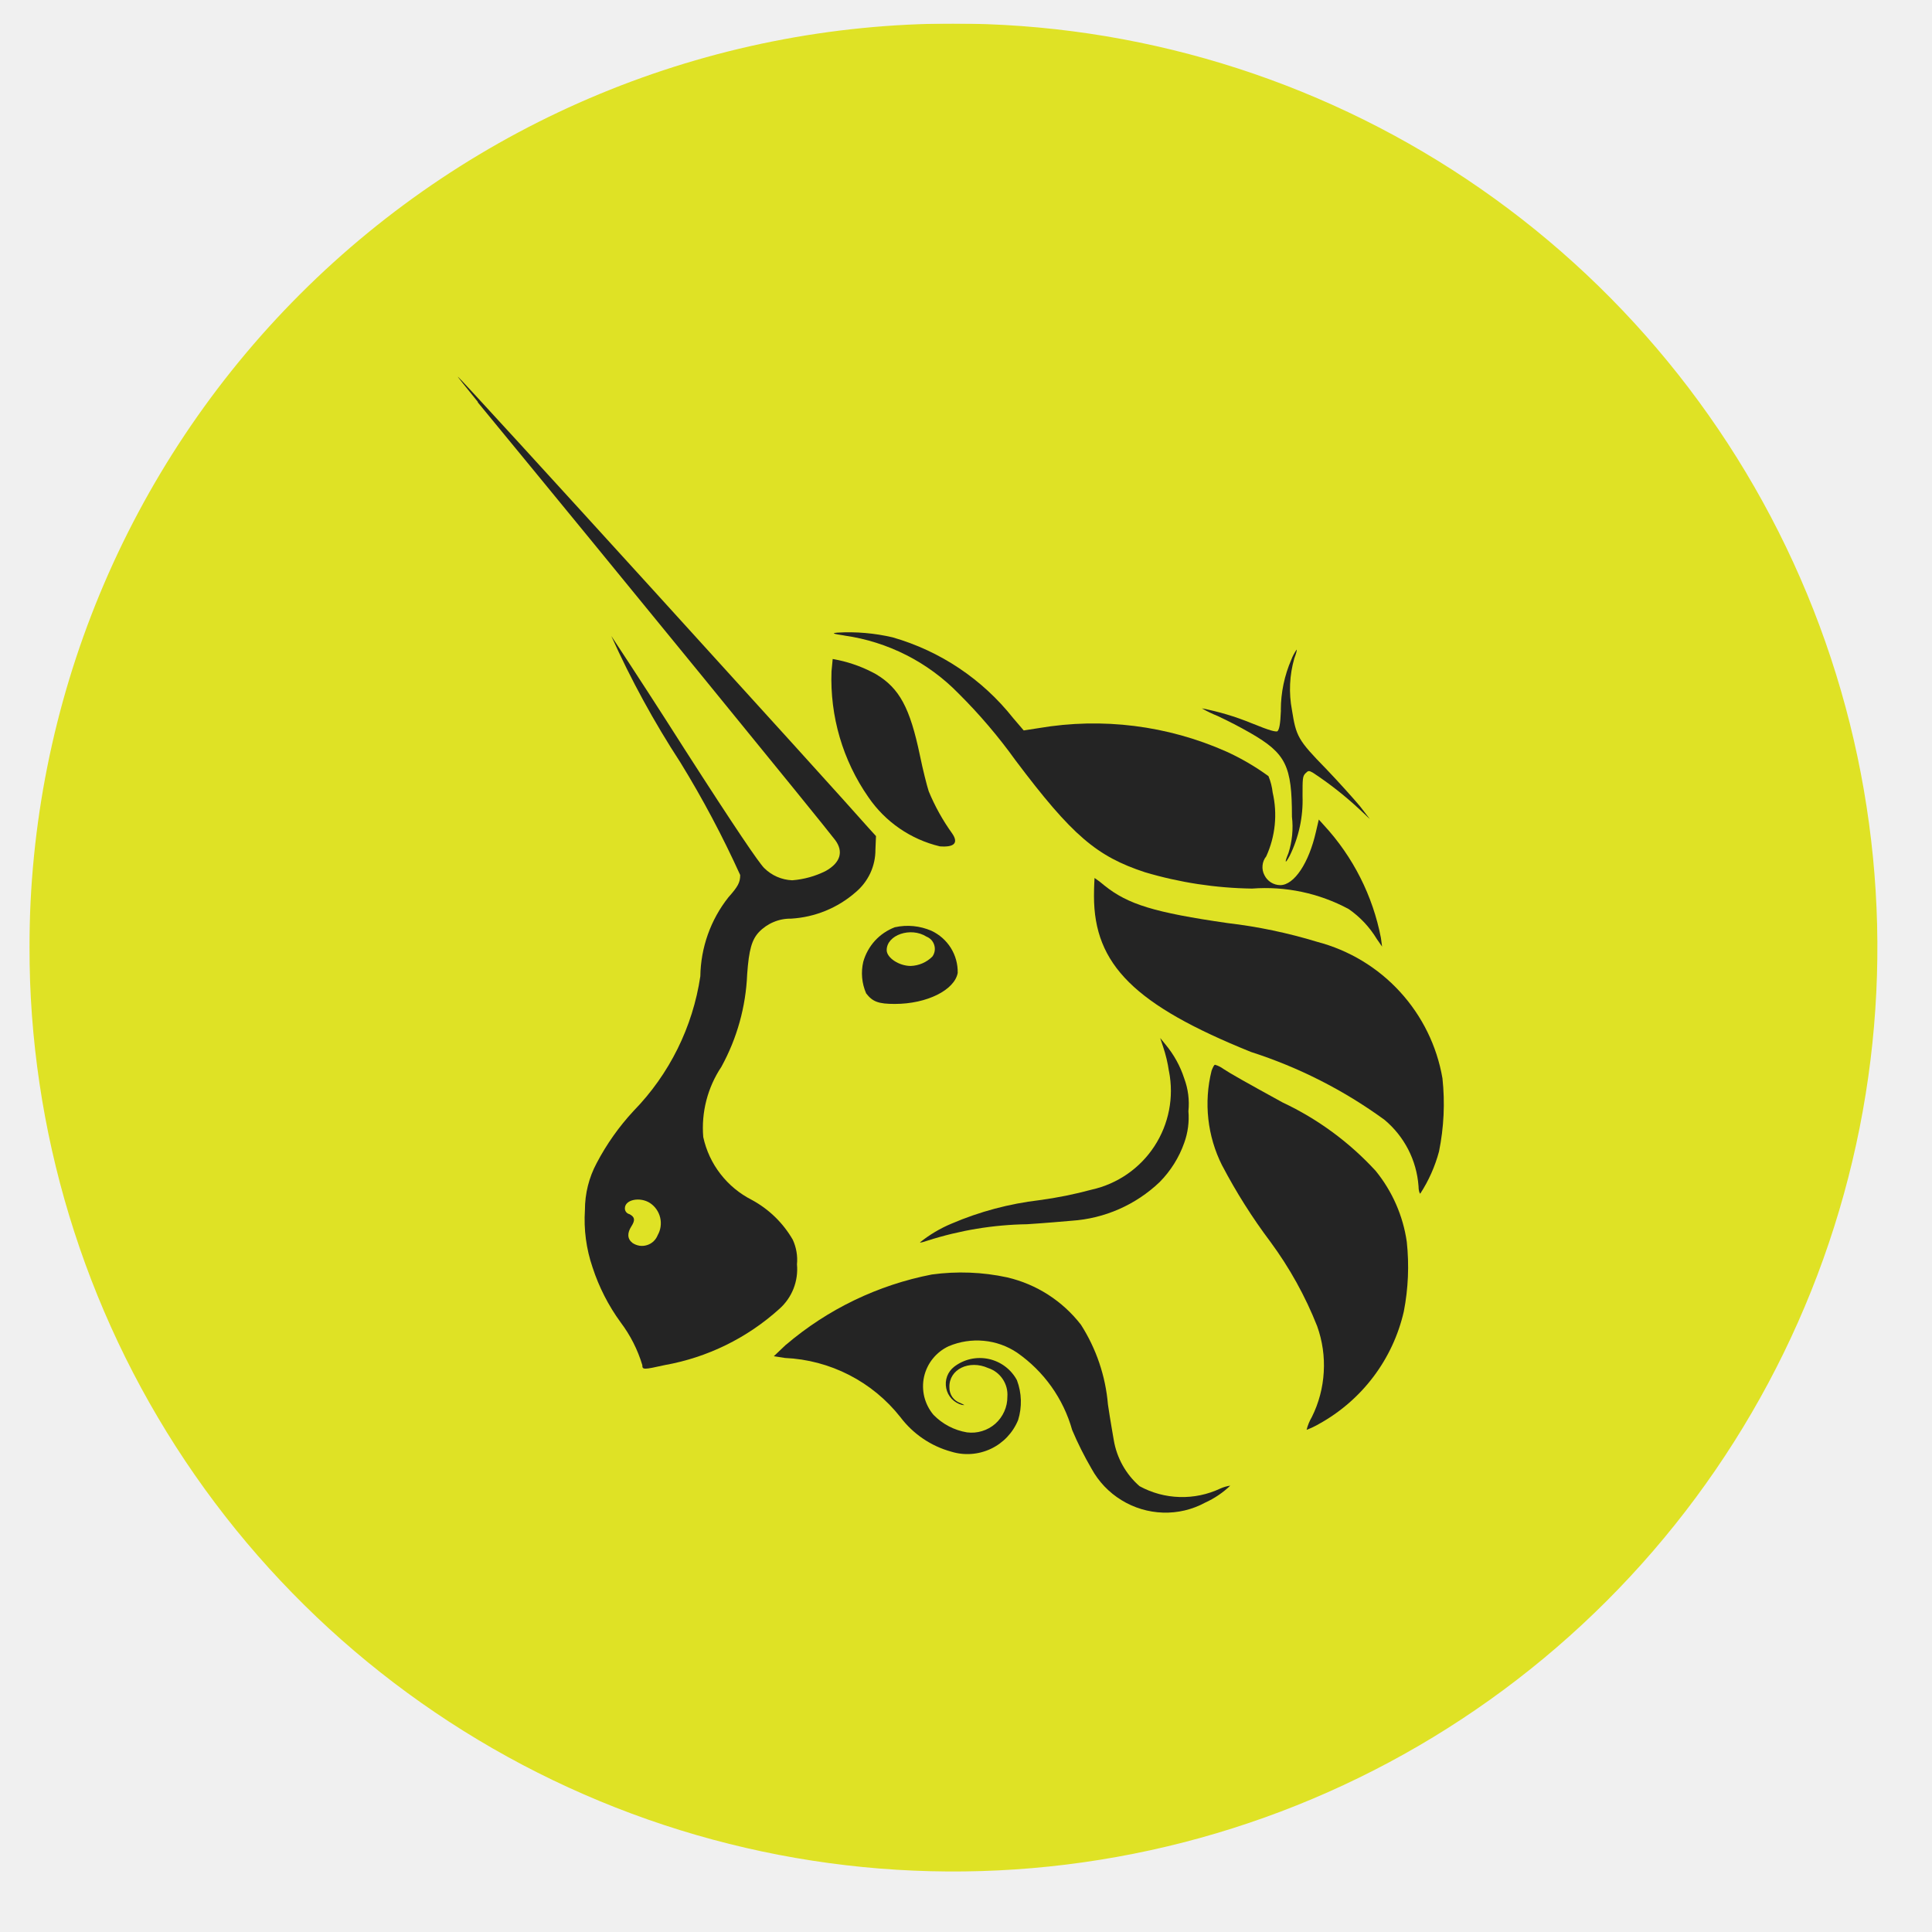
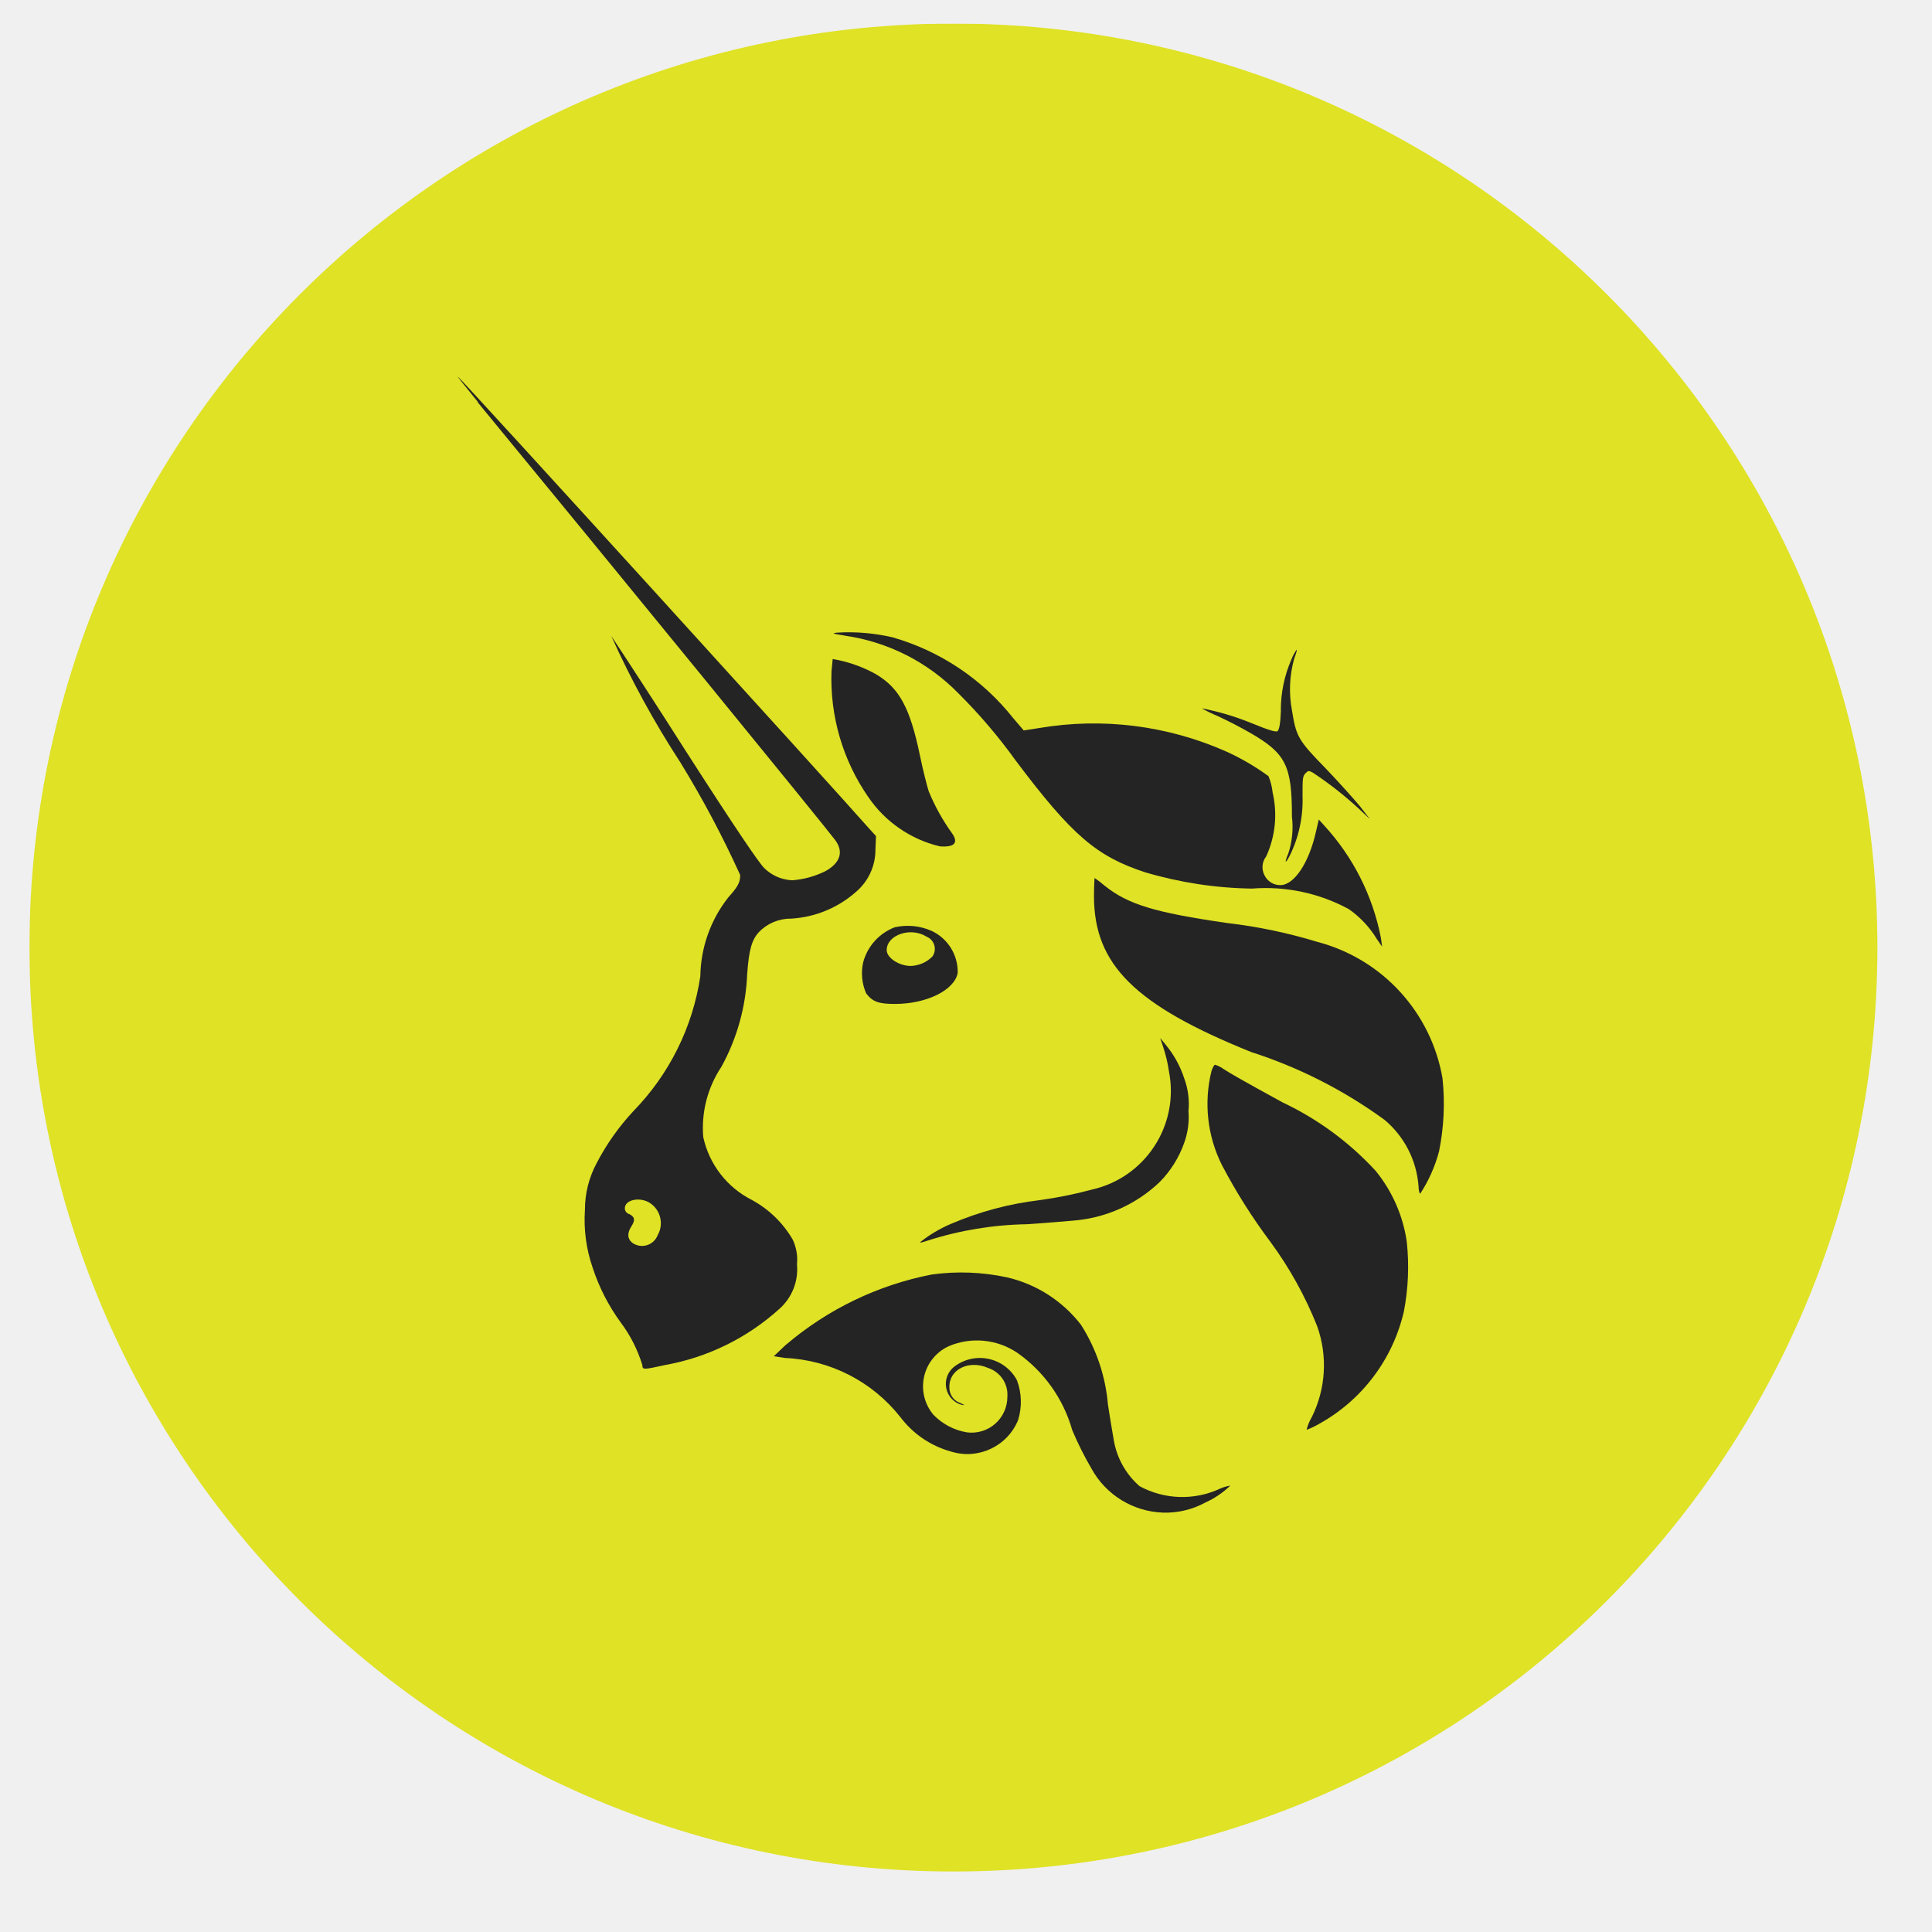
<svg xmlns="http://www.w3.org/2000/svg" width="41" height="41" viewBox="0 0 41 41" fill="none">
-   <mask id="mask0_352_1938" style="mask-type:luminance" maskUnits="userSpaceOnUse" x="0" y="0" width="41" height="41">
-     <path d="M40.625 0.5V40.5H0.625V0.5H40.625Z" fill="white" />
+   <mask id="a" style="mask-type:luminance" maskUnits="userSpaceOnUse" x="0" y="0" width="41" height="41">
+     <path d="M40.625.5v40h-40V.5z" fill="#fff" />
  </mask>
-   <g mask="url(#mask0_352_1938)">
-     <path d="M20.233 0.5C24.111 0.5 27.902 1.65 31.127 3.805C34.351 5.959 36.864 9.021 38.348 12.604C39.833 16.187 40.221 20.13 39.464 23.933C38.708 27.737 36.84 31.231 34.098 33.973C31.356 36.715 27.862 38.583 24.058 39.339C20.255 40.096 16.312 39.708 12.729 38.223C9.146 36.739 6.084 34.226 3.93 31.002C1.775 27.777 0.625 23.986 0.625 20.108C0.625 14.908 2.691 9.92 6.368 6.243C10.045 2.566 15.033 0.5 20.233 0.5Z" fill="#DFE225" />
+   <g mask="url(#a)">
+     <path d="M20.233.5a19.608 19.608 0 1 1 0 39.216 19.608 19.608 0 0 1 0-39.216" fill="#DFE225" />
  </g>
-   <path d="M17.922 13.487C17.661 13.449 17.648 13.436 17.773 13.425C18.165 13.402 18.558 13.436 18.941 13.525C19.953 13.815 20.848 14.414 21.501 15.239L21.725 15.501L22.047 15.451C23.393 15.222 24.777 15.395 26.024 15.949C26.339 16.092 26.639 16.267 26.919 16.471C26.965 16.582 26.995 16.7 27.008 16.819C27.113 17.273 27.065 17.75 26.871 18.174C26.826 18.229 26.799 18.297 26.793 18.367C26.786 18.438 26.8 18.509 26.833 18.572C26.864 18.635 26.911 18.688 26.971 18.726C27.03 18.763 27.098 18.783 27.168 18.784C27.466 18.784 27.777 18.311 27.926 17.653L27.987 17.392L28.099 17.516C28.715 18.184 29.133 19.011 29.305 19.903L29.33 20.088L29.218 19.927C29.066 19.676 28.863 19.459 28.622 19.292C27.994 18.954 27.282 18.803 26.571 18.857C25.801 18.846 25.036 18.73 24.297 18.51C23.279 18.175 22.756 17.739 21.551 16.136C21.188 15.631 20.785 15.157 20.344 14.719C19.695 14.052 18.843 13.619 17.922 13.488V13.487Z" fill="#242424" />
-   <path d="M27.181 15.064C27.182 14.697 27.258 14.334 27.404 13.998C27.432 13.923 27.47 13.852 27.516 13.787C27.529 13.787 27.504 13.876 27.467 13.973C27.365 14.329 27.348 14.704 27.417 15.067C27.506 15.626 27.541 15.702 28.138 16.312C28.412 16.598 28.734 16.958 28.859 17.107L29.07 17.381L28.859 17.183C28.55 16.894 28.217 16.632 27.865 16.4C27.776 16.35 27.765 16.35 27.703 16.412C27.641 16.474 27.642 16.536 27.642 16.896C27.657 17.335 27.562 17.771 27.368 18.164C27.268 18.35 27.256 18.313 27.343 18.103C27.422 17.854 27.448 17.592 27.417 17.333C27.417 16.251 27.292 15.991 26.535 15.555C26.308 15.425 26.076 15.305 25.839 15.194C25.724 15.148 25.612 15.094 25.504 15.032C25.861 15.101 26.211 15.205 26.548 15.343C26.983 15.52 27.059 15.528 27.108 15.52C27.145 15.484 27.171 15.384 27.183 15.076L27.181 15.064Z" fill="#242424" />
-   <path d="M18.429 16.918C17.884 16.136 17.61 15.198 17.646 14.246L17.671 13.985L17.795 14.009C18.073 14.069 18.342 14.17 18.591 14.308C19.088 14.606 19.311 15.019 19.523 16.035C19.584 16.334 19.672 16.681 19.709 16.793C19.84 17.11 20.007 17.41 20.207 17.688C20.343 17.886 20.256 17.985 19.945 17.961C19.328 17.814 18.787 17.442 18.429 16.918Z" fill="#242424" />
-   <path d="M26.547 22.324C24.085 21.33 23.216 20.473 23.216 19.017C23.216 18.806 23.228 18.632 23.228 18.632C23.302 18.681 23.372 18.735 23.439 18.793C23.937 19.192 24.496 19.365 26.05 19.589C26.694 19.664 27.331 19.798 27.952 19.987C28.626 20.164 29.236 20.53 29.707 21.044C30.179 21.558 30.493 22.196 30.611 22.883C30.667 23.402 30.642 23.926 30.538 24.437C30.453 24.754 30.319 25.056 30.14 25.331C30.128 25.331 30.103 25.27 30.103 25.169C30.083 24.899 30.009 24.635 29.885 24.394C29.761 24.153 29.59 23.939 29.382 23.765C28.52 23.136 27.562 22.65 26.547 22.324Z" fill="#242424" />
-   <path d="M24.807 22.736C24.782 22.559 24.74 22.384 24.683 22.214L24.621 22.028L24.733 22.165C24.91 22.378 25.046 22.622 25.131 22.886C25.214 23.108 25.244 23.346 25.22 23.582C25.239 23.809 25.209 24.038 25.131 24.253C25.021 24.566 24.842 24.85 24.609 25.086C24.102 25.569 23.441 25.86 22.742 25.906C22.593 25.919 22.171 25.956 21.797 25.98C21.08 25.991 20.368 26.109 19.684 26.328C19.61 26.352 19.535 26.377 19.523 26.365C19.727 26.202 19.953 26.067 20.194 25.967C20.789 25.712 21.417 25.545 22.06 25.469C22.434 25.419 22.803 25.344 23.167 25.246C23.714 25.124 24.192 24.794 24.498 24.325C24.805 23.856 24.916 23.285 24.808 22.735L24.807 22.736Z" fill="#242424" />
-   <path d="M25.936 24.735C25.622 24.112 25.543 23.397 25.712 22.72C25.737 22.659 25.762 22.596 25.786 22.596C25.85 22.615 25.91 22.645 25.964 22.685C26.113 22.784 26.424 22.959 27.219 23.396C27.966 23.747 28.637 24.241 29.195 24.849C29.547 25.282 29.775 25.802 29.854 26.353C29.907 26.847 29.886 27.345 29.791 27.832C29.676 28.334 29.456 28.807 29.145 29.218C28.835 29.629 28.441 29.97 27.99 30.219C27.906 30.268 27.819 30.309 27.728 30.343C27.752 30.247 27.79 30.155 27.84 30.07C27.988 29.773 28.073 29.449 28.092 29.118C28.112 28.787 28.064 28.455 27.952 28.143C27.7 27.505 27.366 26.904 26.959 26.352C26.576 25.843 26.235 25.303 25.939 24.739L25.936 24.735Z" fill="#242424" />
-   <path d="M16.68 28.538C17.565 27.783 18.631 27.269 19.774 27.047C20.307 26.974 20.848 26.994 21.374 27.108C21.996 27.253 22.549 27.608 22.94 28.114C23.265 28.623 23.461 29.202 23.512 29.803C23.561 30.138 23.624 30.487 23.636 30.561C23.7 30.941 23.893 31.286 24.183 31.539C24.445 31.682 24.736 31.761 25.034 31.769C25.332 31.778 25.628 31.716 25.897 31.589C25.965 31.559 26.035 31.538 26.108 31.528C25.952 31.677 25.772 31.799 25.575 31.888C25.301 32.037 24.992 32.11 24.68 32.1C24.369 32.09 24.064 31.999 23.799 31.835C23.532 31.672 23.314 31.442 23.164 31.168C23.01 30.903 22.872 30.629 22.753 30.347C22.566 29.681 22.153 29.102 21.585 28.706C21.374 28.564 21.13 28.477 20.876 28.454C20.622 28.43 20.367 28.47 20.132 28.569C20.001 28.63 19.886 28.72 19.796 28.832C19.705 28.944 19.642 29.076 19.61 29.216C19.579 29.357 19.581 29.503 19.615 29.643C19.65 29.783 19.716 29.913 19.809 30.024C20 30.221 20.25 30.352 20.52 30.397C20.628 30.411 20.737 30.402 20.841 30.37C20.945 30.339 21.041 30.285 21.122 30.214C21.203 30.142 21.268 30.053 21.312 29.954C21.357 29.855 21.379 29.748 21.378 29.64C21.388 29.507 21.353 29.375 21.278 29.265C21.204 29.154 21.095 29.072 20.968 29.031C20.57 28.853 20.136 29.056 20.148 29.44C20.146 29.514 20.168 29.587 20.21 29.648C20.253 29.708 20.314 29.753 20.384 29.776C20.484 29.824 20.484 29.824 20.409 29.813C20.327 29.79 20.253 29.745 20.194 29.683C20.136 29.62 20.096 29.543 20.08 29.459C20.063 29.375 20.07 29.288 20.099 29.208C20.129 29.128 20.18 29.058 20.248 29.005C20.35 28.926 20.469 28.87 20.596 28.841C20.722 28.813 20.854 28.812 20.98 28.839C21.107 28.866 21.227 28.921 21.33 28.998C21.434 29.076 21.52 29.176 21.581 29.29C21.683 29.561 21.692 29.859 21.606 30.136C21.496 30.404 21.29 30.622 21.028 30.746C20.765 30.87 20.466 30.892 20.189 30.807C19.757 30.689 19.377 30.431 19.107 30.073C18.813 29.7 18.442 29.395 18.02 29.179C17.597 28.962 17.133 28.839 16.658 28.818L16.422 28.781L16.683 28.533L16.68 28.538Z" fill="#242424" />
-   <path fill-rule="evenodd" clip-rule="evenodd" d="M10.14 8.539C13.037 12.056 17.499 17.526 17.722 17.825C17.908 18.073 17.834 18.309 17.524 18.483C17.302 18.595 17.06 18.662 16.812 18.681C16.588 18.672 16.375 18.579 16.216 18.42C16.104 18.308 15.62 17.6 14.527 15.897C14.016 15.093 13.498 14.293 12.973 13.497C13.392 14.429 13.882 15.326 14.44 16.182C14.912 16.95 15.335 17.747 15.708 18.569C15.708 18.73 15.658 18.817 15.459 19.041C15.08 19.519 14.871 20.109 14.862 20.719C14.701 21.796 14.206 22.796 13.445 23.576C13.136 23.909 12.873 24.281 12.662 24.683C12.498 24.989 12.413 25.331 12.413 25.678C12.386 26.09 12.441 26.505 12.575 26.896C12.711 27.314 12.912 27.708 13.172 28.064C13.377 28.336 13.533 28.643 13.631 28.97C13.631 29.07 13.656 29.07 14.103 28.97C15.011 28.809 15.856 28.395 16.54 27.776C16.672 27.659 16.774 27.513 16.839 27.349C16.904 27.184 16.929 27.007 16.913 26.832C16.93 26.653 16.899 26.472 16.824 26.309C16.618 25.952 16.317 25.66 15.955 25.464C15.695 25.332 15.467 25.144 15.289 24.913C15.11 24.683 14.986 24.415 14.924 24.13C14.88 23.604 15.016 23.078 15.309 22.639C15.641 22.035 15.828 21.363 15.856 20.675C15.893 20.152 15.956 19.942 16.105 19.781C16.193 19.689 16.299 19.616 16.417 19.567C16.534 19.517 16.661 19.493 16.788 19.495C17.294 19.465 17.775 19.269 18.156 18.936C18.289 18.825 18.396 18.686 18.469 18.53C18.542 18.373 18.579 18.202 18.578 18.029L18.59 17.743L18.428 17.565C17.845 16.894 9.753 7.994 9.717 7.994C9.705 7.994 9.903 8.231 10.14 8.528L10.14 8.539ZM13.956 26.214C14.021 26.101 14.04 25.967 14.01 25.84C13.98 25.713 13.903 25.602 13.794 25.53C13.583 25.393 13.261 25.456 13.261 25.642C13.26 25.671 13.27 25.699 13.288 25.722C13.306 25.745 13.332 25.76 13.36 25.767C13.472 25.828 13.485 25.891 13.397 26.028C13.31 26.165 13.309 26.289 13.422 26.377C13.466 26.407 13.517 26.427 13.57 26.436C13.623 26.444 13.677 26.44 13.728 26.424C13.779 26.409 13.826 26.382 13.866 26.346C13.905 26.309 13.936 26.265 13.956 26.215V26.214Z" fill="#242424" />
-   <path fill-rule="evenodd" clip-rule="evenodd" d="M18.991 19.677C18.83 19.738 18.685 19.836 18.568 19.963C18.452 20.091 18.367 20.244 18.32 20.41C18.267 20.635 18.289 20.87 18.381 21.081C18.518 21.259 18.643 21.305 18.99 21.305C19.674 21.305 20.258 21.008 20.324 20.647C20.328 20.459 20.277 20.275 20.178 20.116C20.078 19.957 19.935 19.831 19.765 19.752C19.522 19.647 19.252 19.62 18.994 19.677H18.991ZM19.787 20.299C19.811 20.265 19.828 20.225 19.835 20.183C19.842 20.141 19.839 20.098 19.827 20.058C19.815 20.017 19.794 19.98 19.766 19.948C19.737 19.917 19.702 19.893 19.662 19.877C19.327 19.665 18.817 19.84 18.817 20.163C18.817 20.325 19.078 20.499 19.327 20.499C19.5 20.493 19.665 20.422 19.787 20.299Z" fill="#242424" />
+   <path d="M17.922 13.487c-.261-.038-.274-.051-.15-.062a4.1 4.1 0 0 1 1.169.1c1.012.29 1.907.89 2.56 1.714l.224.262.322-.05a6.93 6.93 0 0 1 3.977.498q.474.215.895.522.07.168.088.348c.106.454.058.93-.136 1.355a.37.37 0 0 0-.038.398.37.37 0 0 0 .335.212c.298 0 .61-.473.758-1.131l.061-.261.112.124a4.9 4.9 0 0 1 1.206 2.387l.025.185-.112-.161a2.1 2.1 0 0 0-.596-.635 3.7 3.7 0 0 0-2.051-.435 8.4 8.4 0 0 1-2.274-.347c-1.018-.335-1.541-.77-2.746-2.375a11.3 11.3 0 0 0-1.207-1.416 4.2 4.2 0 0 0-2.422-1.23z" fill="#242424" />
+   <path d="M27.181 15.064c.001-.367.077-.73.223-1.066a1 1 0 0 1 .112-.21c.013 0-.012.088-.05.185-.1.356-.118.73-.05 1.094.09.56.125.635.722 1.245.273.286.596.646.72.795l.212.274-.211-.198a7.6 7.6 0 0 0-.994-.783c-.09-.05-.1-.05-.162.012s-.061.124-.061.484c.015.44-.08.875-.274 1.268-.1.186-.112.15-.025-.061a1.8 1.8 0 0 0 .074-.77c0-1.082-.125-1.342-.882-1.778a9 9 0 0 0-.696-.36 3 3 0 0 1-.335-.163 5.5 5.5 0 0 1 1.044.31c.435.178.51.186.56.178.037-.036.063-.136.075-.444zm-8.752 1.854a4.4 4.4 0 0 1-.783-2.672l.025-.261.124.024c.278.06.547.16.796.3.497.297.72.71.932 1.726.061.299.15.646.186.758q.196.477.498.895c.136.198.05.297-.262.273a2.55 2.55 0 0 1-1.516-1.043m8.118 5.406c-2.462-.994-3.331-1.852-3.331-3.307 0-.211.012-.385.012-.385q.111.075.21.161c.499.399 1.058.572 2.612.796.644.075 1.281.209 1.902.398a3.63 3.63 0 0 1 2.66 2.896c.055.519.03 1.043-.074 1.554a3.1 3.1 0 0 1-.398.894c-.012 0-.037-.061-.037-.162a2.03 2.03 0 0 0-.721-1.404 10 10 0 0 0-2.835-1.441m-1.74.412a3 3 0 0 0-.124-.522l-.062-.186.112.137c.177.213.313.457.398.72.083.223.113.461.09.697a1.6 1.6 0 0 1-.09.67 2.25 2.25 0 0 1-.522.834 3 3 0 0 1-1.867.82c-.15.013-.572.05-.945.074a7.3 7.3 0 0 0-2.113.348c-.074.024-.15.05-.162.037q.308-.246.672-.398a6.8 6.8 0 0 1 1.866-.498q.561-.076 1.107-.223a2.147 2.147 0 0 0 1.64-2.51" fill="#242424" />
+   <path d="M25.936 24.735a2.9 2.9 0 0 1-.224-2.015c.025-.06.05-.124.074-.124a.6.6 0 0 1 .178.089c.15.1.46.274 1.255.71a6.4 6.4 0 0 1 1.976 1.454c.352.433.58.953.659 1.504a5 5 0 0 1-.062 1.48 3.67 3.67 0 0 1-1.802 2.386q-.126.073-.262.124a1 1 0 0 1 .112-.273 2.47 2.47 0 0 0 .112-1.927 8 8 0 0 0-.993-1.79 12 12 0 0 1-1.02-1.614zm-9.256 3.803a6.76 6.76 0 0 1 3.094-1.491 4.6 4.6 0 0 1 1.6.061c.622.145 1.175.5 1.566 1.006.325.509.52 1.088.572 1.69.05.334.112.683.124.757.064.38.257.725.547.978a1.9 1.9 0 0 0 1.714.05.8.8 0 0 1 .211-.061q-.236.226-.533.36a1.76 1.76 0 0 1-.895.212 1.8 1.8 0 0 1-1.516-.932 7 7 0 0 1-.41-.82 3 3 0 0 0-1.169-1.642 1.53 1.53 0 0 0-1.453-.137.937.937 0 0 0-.323 1.455c.191.197.44.328.711.373a.76.76 0 0 0 .858-.757.596.596 0 0 0-.41-.61c-.398-.177-.832.026-.82.41a.34.34 0 0 0 .236.336c.1.048.1.048.025.037a.462.462 0 0 1-.161-.808.892.892 0 0 1 1.333.285c.102.271.11.569.025.846a1.163 1.163 0 0 1-1.417.67 2.02 2.02 0 0 1-1.082-.733 3.3 3.3 0 0 0-2.449-1.255l-.236-.037.261-.248z" fill="#242424" />
+   <path fill-rule="evenodd" clip-rule="evenodd" d="M10.14 8.54c2.896 3.517 7.359 8.986 7.582 9.285.186.248.112.484-.198.658-.222.112-.464.18-.712.198a.9.9 0 0 1-.596-.261c-.112-.112-.596-.82-1.689-2.523q-.767-1.206-1.554-2.4c.419.932.91 1.83 1.467 2.685q.708 1.153 1.268 2.387c0 .161-.05.248-.25.472a2.77 2.77 0 0 0-.596 1.678 5.2 5.2 0 0 1-1.417 2.857 5 5 0 0 0-.783 1.107c-.164.306-.25.648-.249.995a3.1 3.1 0 0 0 .162 1.218c.136.418.337.812.597 1.168.205.272.36.58.46.906 0 .1.024.1.471 0a4.9 4.9 0 0 0 2.437-1.194 1.12 1.12 0 0 0 .373-.944 1 1 0 0 0-.089-.523 2.23 2.23 0 0 0-.87-.845 1.96 1.96 0 0 1-1.03-1.334 2.34 2.34 0 0 1 .385-1.491 4.44 4.44 0 0 0 .547-1.964c.037-.523.1-.733.249-.894a.93.93 0 0 1 .683-.286c.506-.03.987-.226 1.368-.56a1.17 1.17 0 0 0 .422-.906l.012-.286-.162-.178c-.584-.671-8.675-9.57-8.71-9.57-.013 0 .185.236.422.533zm3.816 17.674a.513.513 0 0 0-.162-.684c-.21-.137-.534-.074-.534.112a.13.13 0 0 0 .1.125c.112.061.125.124.037.261-.087.137-.088.261.025.349a.356.356 0 0 0 .534-.162zm5.035-6.537a1.1 1.1 0 0 0-.67.733c-.054.225-.032.46.06.671.137.178.262.224.61.224.683 0 1.267-.297 1.333-.658a.96.96 0 0 0-.56-.895 1.25 1.25 0 0 0-.77-.075zm.796.622a.28.28 0 0 0-.125-.422c-.335-.212-.845-.037-.845.286 0 .162.261.336.51.336a.68.68 0 0 0 .46-.2" fill="#242424" />
</svg>
